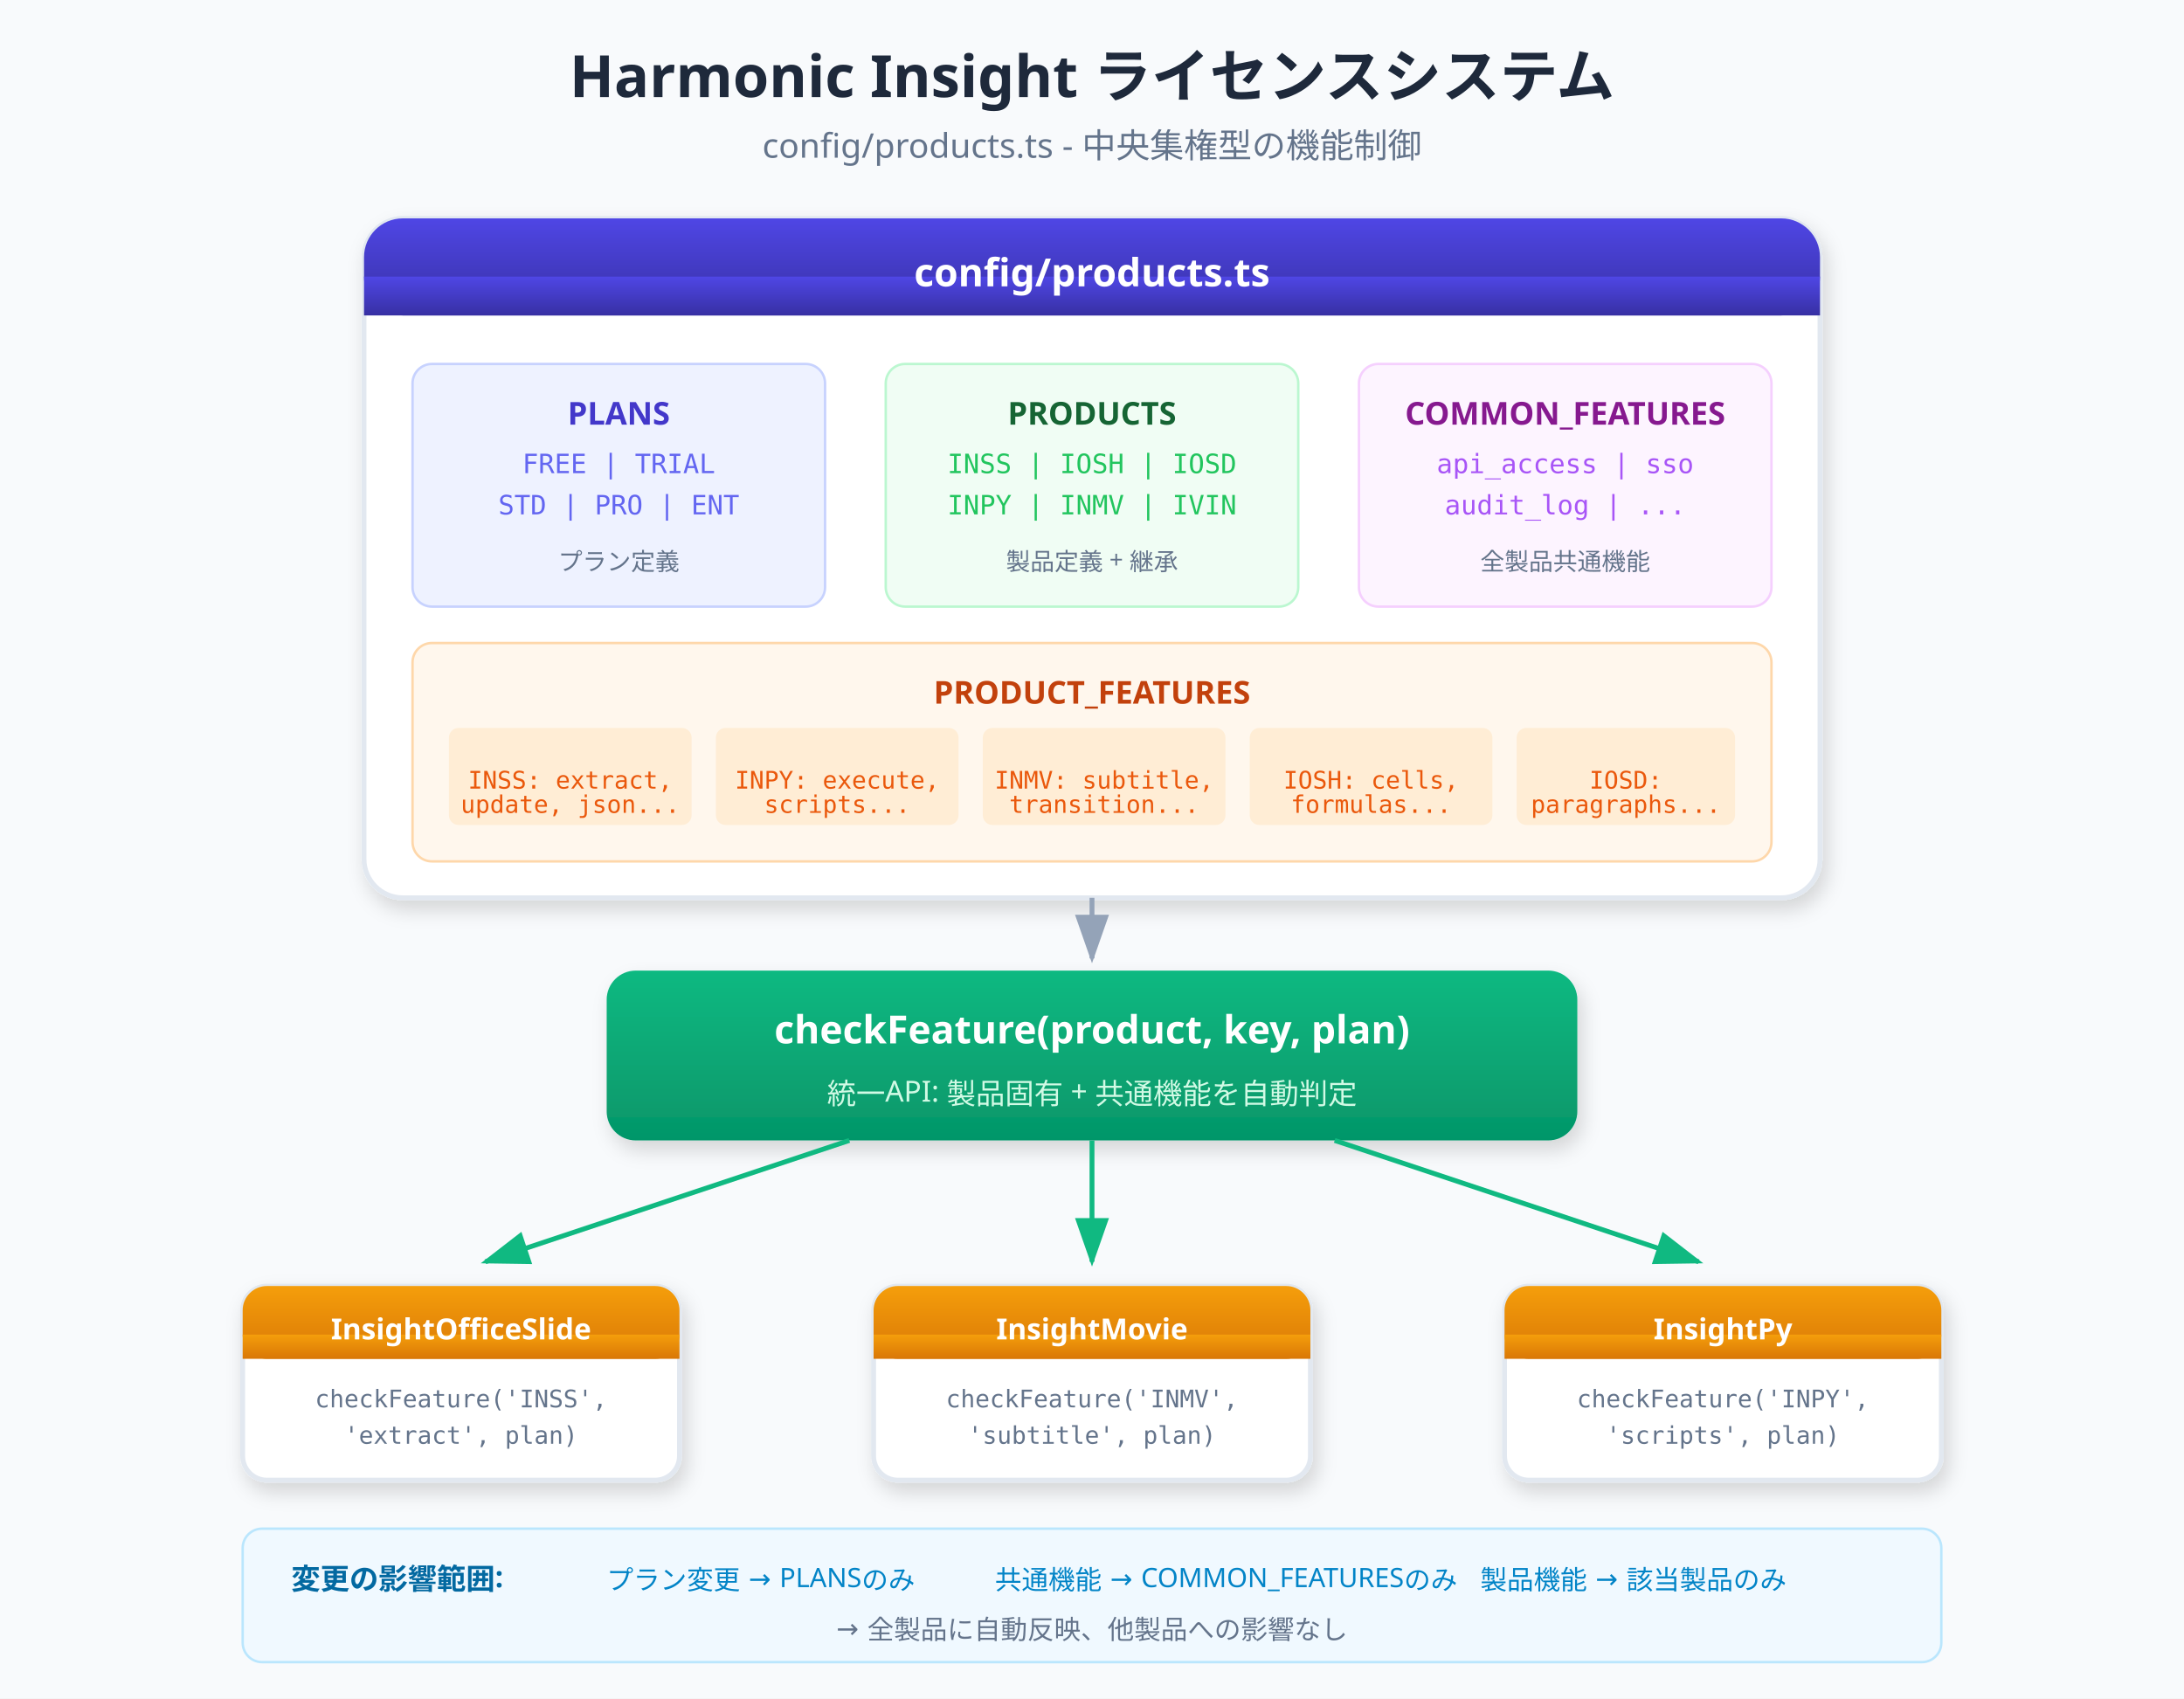
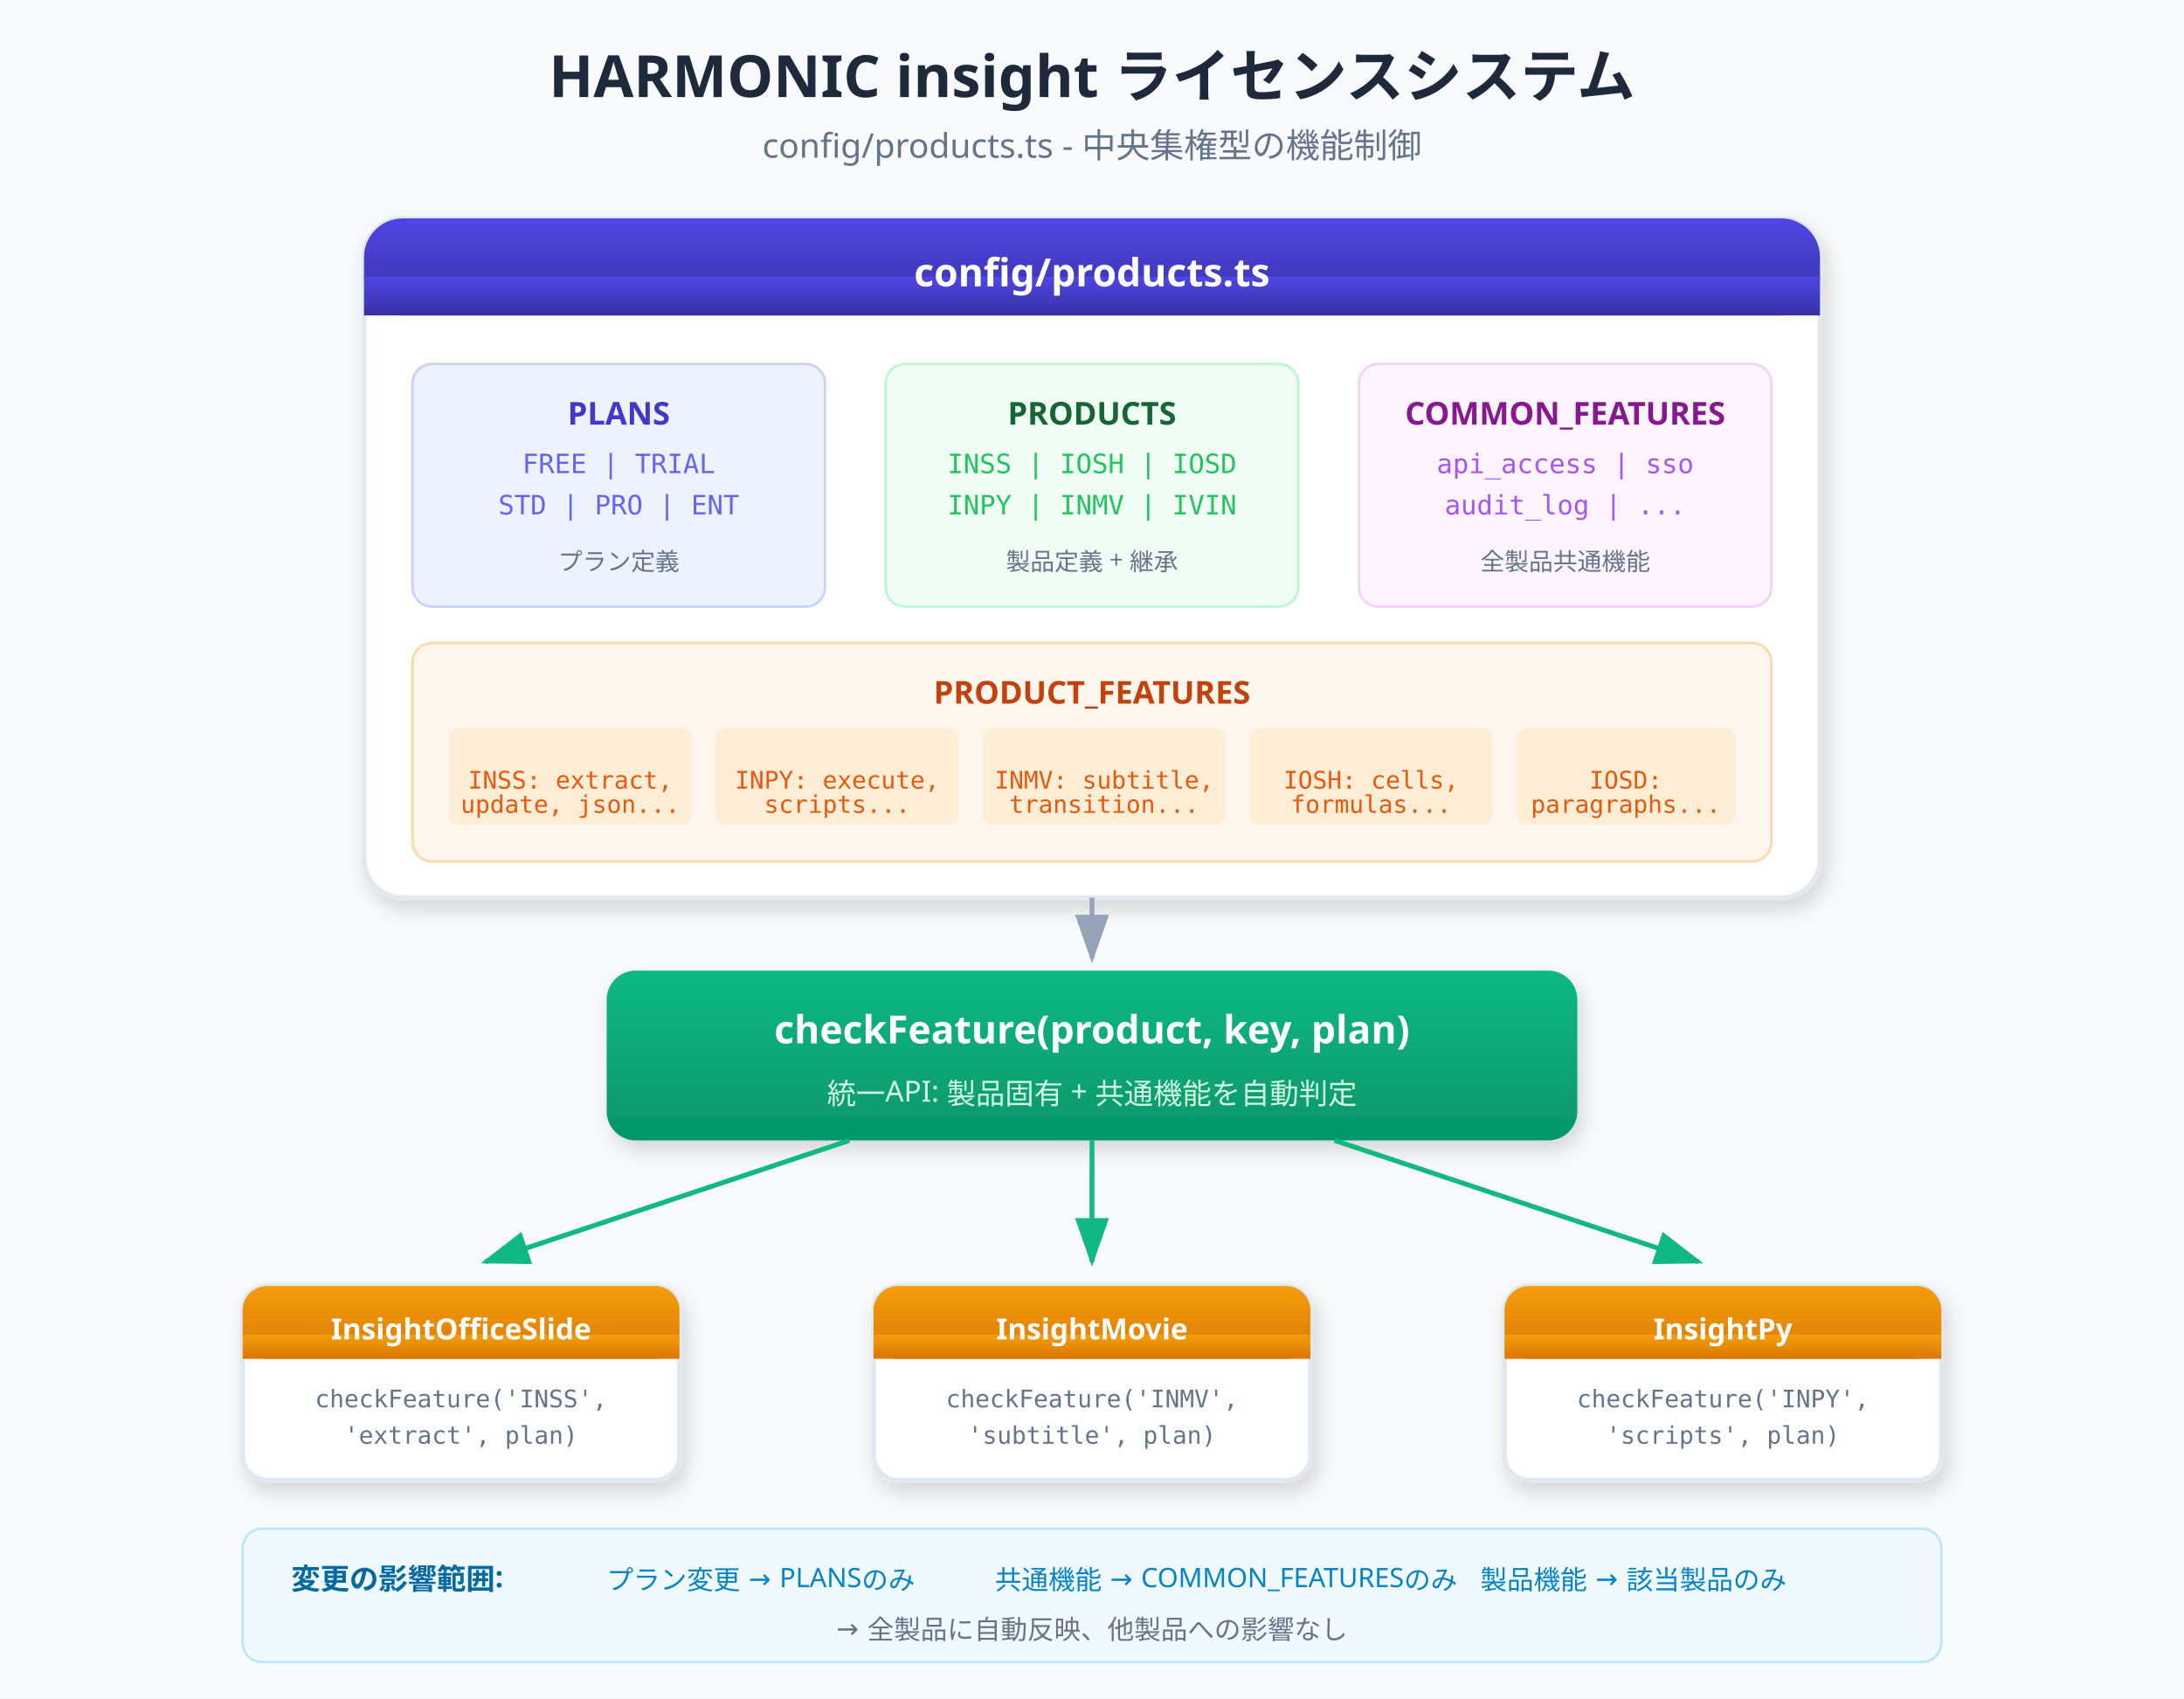
<svg xmlns="http://www.w3.org/2000/svg" viewBox="0 0 900 700">
  <defs>
    <linearGradient id="blueGrad" x1="0%" y1="0%" x2="0%" y2="100%">
      <stop offset="0%" style="stop-color:#4F46E5;stop-opacity:1" />
      <stop offset="100%" style="stop-color:#3730A3;stop-opacity:1" />
    </linearGradient>
    <linearGradient id="greenGrad" x1="0%" y1="0%" x2="0%" y2="100%">
      <stop offset="0%" style="stop-color:#10B981;stop-opacity:1" />
      <stop offset="100%" style="stop-color:#059669;stop-opacity:1" />
    </linearGradient>
    <linearGradient id="purpleGrad" x1="0%" y1="0%" x2="0%" y2="100%">
      <stop offset="0%" style="stop-color:#8B5CF6;stop-opacity:1" />
      <stop offset="100%" style="stop-color:#6D28D9;stop-opacity:1" />
    </linearGradient>
    <linearGradient id="orangeGrad" x1="0%" y1="0%" x2="0%" y2="100%">
      <stop offset="0%" style="stop-color:#F59E0B;stop-opacity:1" />
      <stop offset="100%" style="stop-color:#D97706;stop-opacity:1" />
    </linearGradient>
    <filter id="shadow" x="-20%" y="-20%" width="140%" height="140%">
      <feDropShadow dx="2" dy="4" stdDeviation="4" flood-opacity="0.15" />
    </filter>
  </defs>
  <rect width="900" height="700" fill="#F8FAFC" />
  <text x="450" y="40" text-anchor="middle" font-family="system-ui, sans-serif" font-size="24" font-weight="bold" fill="#1E293B">
-     Harmonic Insight ライセンスシステム
+     HARMONIC insight ライセンスシステム
  </text>
  <text x="450" y="65" text-anchor="middle" font-family="system-ui, sans-serif" font-size="14" fill="#64748B">
    config/products.ts - 中央集権型の機能制御
  </text>
  <rect x="150" y="90" width="600" height="280" rx="16" fill="white" stroke="#E2E8F0" stroke-width="2" filter="url(#shadow)" />
  <rect x="150" y="90" width="600" height="40" rx="16" fill="url(#blueGrad)" />
  <rect x="150" y="114" width="600" height="16" fill="url(#blueGrad)" />
  <text x="450" y="118" text-anchor="middle" font-family="system-ui, sans-serif" font-size="16" font-weight="bold" fill="white">
    config/products.ts
  </text>
  <rect x="170" y="150" width="170" height="100" rx="8" fill="#EEF2FF" stroke="#C7D2FE" stroke-width="1" />
  <text x="255" y="175" text-anchor="middle" font-family="system-ui, sans-serif" font-size="13" font-weight="bold" fill="#4338CA">PLANS</text>
  <text x="255" y="195" text-anchor="middle" font-family="monospace" font-size="11" fill="#6366F1">FREE | TRIAL</text>
  <text x="255" y="212" text-anchor="middle" font-family="monospace" font-size="11" fill="#6366F1">STD | PRO | ENT</text>
  <text x="255" y="235" text-anchor="middle" font-family="system-ui, sans-serif" font-size="10" fill="#64748B">プラン定義</text>
  <rect x="365" y="150" width="170" height="100" rx="8" fill="#F0FDF4" stroke="#BBF7D0" stroke-width="1" />
  <text x="450" y="175" text-anchor="middle" font-family="system-ui, sans-serif" font-size="13" font-weight="bold" fill="#166534">PRODUCTS</text>
  <text x="450" y="195" text-anchor="middle" font-family="monospace" font-size="11" fill="#22C55E">INSS | IOSH | IOSD</text>
  <text x="450" y="212" text-anchor="middle" font-family="monospace" font-size="11" fill="#22C55E">INPY | INMV | IVIN</text>
  <text x="450" y="235" text-anchor="middle" font-family="system-ui, sans-serif" font-size="10" fill="#64748B">製品定義 + 継承</text>
  <rect x="560" y="150" width="170" height="100" rx="8" fill="#FDF4FF" stroke="#F5D0FE" stroke-width="1" />
  <text x="645" y="175" text-anchor="middle" font-family="system-ui, sans-serif" font-size="13" font-weight="bold" fill="#86198F">COMMON_FEATURES</text>
  <text x="645" y="195" text-anchor="middle" font-family="monospace" font-size="11" fill="#A855F7">api_access | sso</text>
  <text x="645" y="212" text-anchor="middle" font-family="monospace" font-size="11" fill="#A855F7">audit_log | ...</text>
  <text x="645" y="235" text-anchor="middle" font-family="system-ui, sans-serif" font-size="10" fill="#64748B">全製品共通機能</text>
  <rect x="170" y="265" width="560" height="90" rx="8" fill="#FFF7ED" stroke="#FED7AA" stroke-width="1" />
  <text x="450" y="290" text-anchor="middle" font-family="system-ui, sans-serif" font-size="13" font-weight="bold" fill="#C2410C">PRODUCT_FEATURES</text>
  <rect x="185" y="300" width="100" height="40" rx="4" fill="#FFEDD5" />
  <text x="235" y="325" text-anchor="middle" font-family="monospace" font-size="10" fill="#EA580C">INSS: extract,</text>
  <text x="235" y="335" text-anchor="middle" font-family="monospace" font-size="10" fill="#EA580C">update, json...</text>
  <rect x="295" y="300" width="100" height="40" rx="4" fill="#FFEDD5" />
  <text x="345" y="325" text-anchor="middle" font-family="monospace" font-size="10" fill="#EA580C">INPY: execute,</text>
  <text x="345" y="335" text-anchor="middle" font-family="monospace" font-size="10" fill="#EA580C">scripts...</text>
  <rect x="405" y="300" width="100" height="40" rx="4" fill="#FFEDD5" />
  <text x="455" y="325" text-anchor="middle" font-family="monospace" font-size="10" fill="#EA580C">INMV: subtitle,</text>
  <text x="455" y="335" text-anchor="middle" font-family="monospace" font-size="10" fill="#EA580C">transition...</text>
  <rect x="515" y="300" width="100" height="40" rx="4" fill="#FFEDD5" />
  <text x="565" y="325" text-anchor="middle" font-family="monospace" font-size="10" fill="#EA580C">IOSH: cells,</text>
  <text x="565" y="335" text-anchor="middle" font-family="monospace" font-size="10" fill="#EA580C">formulas...</text>
  <rect x="625" y="300" width="90" height="40" rx="4" fill="#FFEDD5" />
  <text x="670" y="325" text-anchor="middle" font-family="monospace" font-size="10" fill="#EA580C">IOSD:</text>
  <text x="670" y="335" text-anchor="middle" font-family="monospace" font-size="10" fill="#EA580C">paragraphs...</text>
  <path d="M 450 370 L 450 395" stroke="#94A3B8" stroke-width="2" fill="none" marker-end="url(#arrowhead)" />
  <defs>
    <marker id="arrowhead" markerWidth="10" markerHeight="7" refX="9" refY="3.5" orient="auto">
      <polygon points="0 0, 10 3.5, 0 7" fill="#94A3B8" />
    </marker>
  </defs>
  <rect x="250" y="400" width="400" height="70" rx="12" fill="url(#greenGrad)" filter="url(#shadow)" />
  <text x="450" y="430" text-anchor="middle" font-family="system-ui, sans-serif" font-size="16" font-weight="bold" fill="white">
    checkFeature(product, key, plan)
  </text>
  <text x="450" y="455" text-anchor="middle" font-family="system-ui, sans-serif" font-size="12" fill="#D1FAE5">
    統一API: 製品固有 + 共通機能を自動判定
  </text>
  <path d="M 350 470 L 200 520" stroke="#10B981" stroke-width="2" fill="none" marker-end="url(#greenArrow)" />
  <path d="M 450 470 L 450 520" stroke="#10B981" stroke-width="2" fill="none" marker-end="url(#greenArrow)" />
  <path d="M 550 470 L 700 520" stroke="#10B981" stroke-width="2" fill="none" marker-end="url(#greenArrow)" />
  <defs>
    <marker id="greenArrow" markerWidth="10" markerHeight="7" refX="9" refY="3.5" orient="auto">
      <polygon points="0 0, 10 3.5, 0 7" fill="#10B981" />
    </marker>
  </defs>
  <rect x="100" y="530" width="180" height="80" rx="10" fill="white" stroke="#E2E8F0" stroke-width="2" filter="url(#shadow)" />
  <rect x="100" y="530" width="180" height="30" rx="10" fill="url(#orangeGrad)" />
  <rect x="100" y="550" width="180" height="10" fill="url(#orangeGrad)" />
  <text x="190" y="552" text-anchor="middle" font-family="system-ui, sans-serif" font-size="12" font-weight="bold" fill="white">InsightOfficeSlide</text>
  <text x="190" y="580" text-anchor="middle" font-family="monospace" font-size="10" fill="#64748B">checkFeature('INSS',</text>
  <text x="190" y="595" text-anchor="middle" font-family="monospace" font-size="10" fill="#64748B">'extract', plan)</text>
  <rect x="360" y="530" width="180" height="80" rx="10" fill="white" stroke="#E2E8F0" stroke-width="2" filter="url(#shadow)" />
  <rect x="360" y="530" width="180" height="30" rx="10" fill="url(#orangeGrad)" />
  <rect x="360" y="550" width="180" height="10" fill="url(#orangeGrad)" />
  <text x="450" y="552" text-anchor="middle" font-family="system-ui, sans-serif" font-size="12" font-weight="bold" fill="white">InsightMovie</text>
  <text x="450" y="580" text-anchor="middle" font-family="monospace" font-size="10" fill="#64748B">checkFeature('INMV',</text>
  <text x="450" y="595" text-anchor="middle" font-family="monospace" font-size="10" fill="#64748B">'subtitle', plan)</text>
  <rect x="620" y="530" width="180" height="80" rx="10" fill="white" stroke="#E2E8F0" stroke-width="2" filter="url(#shadow)" />
  <rect x="620" y="530" width="180" height="30" rx="10" fill="url(#orangeGrad)" />
  <rect x="620" y="550" width="180" height="10" fill="url(#orangeGrad)" />
  <text x="710" y="552" text-anchor="middle" font-family="system-ui, sans-serif" font-size="12" font-weight="bold" fill="white">InsightPy</text>
  <text x="710" y="580" text-anchor="middle" font-family="monospace" font-size="10" fill="#64748B">checkFeature('INPY',</text>
  <text x="710" y="595" text-anchor="middle" font-family="monospace" font-size="10" fill="#64748B">'scripts', plan)</text>
  <rect x="100" y="630" width="700" height="55" rx="8" fill="#F0F9FF" stroke="#BAE6FD" stroke-width="1" />
  <text x="120" y="655" font-family="system-ui, sans-serif" font-size="12" font-weight="bold" fill="#0369A1">変更の影響範囲:</text>
  <text x="250" y="655" font-family="system-ui, sans-serif" font-size="11" fill="#0284C7">プラン変更 → PLANSのみ</text>
  <text x="410" y="655" font-family="system-ui, sans-serif" font-size="11" fill="#0284C7">共通機能 → COMMON_FEATURESのみ</text>
  <text x="610" y="655" font-family="system-ui, sans-serif" font-size="11" fill="#0284C7">製品機能 → 該当製品のみ</text>
  <text x="450" y="675" text-anchor="middle" font-family="system-ui, sans-serif" font-size="11" fill="#64748B">→ 全製品に自動反映、他製品への影響なし</text>
</svg>
